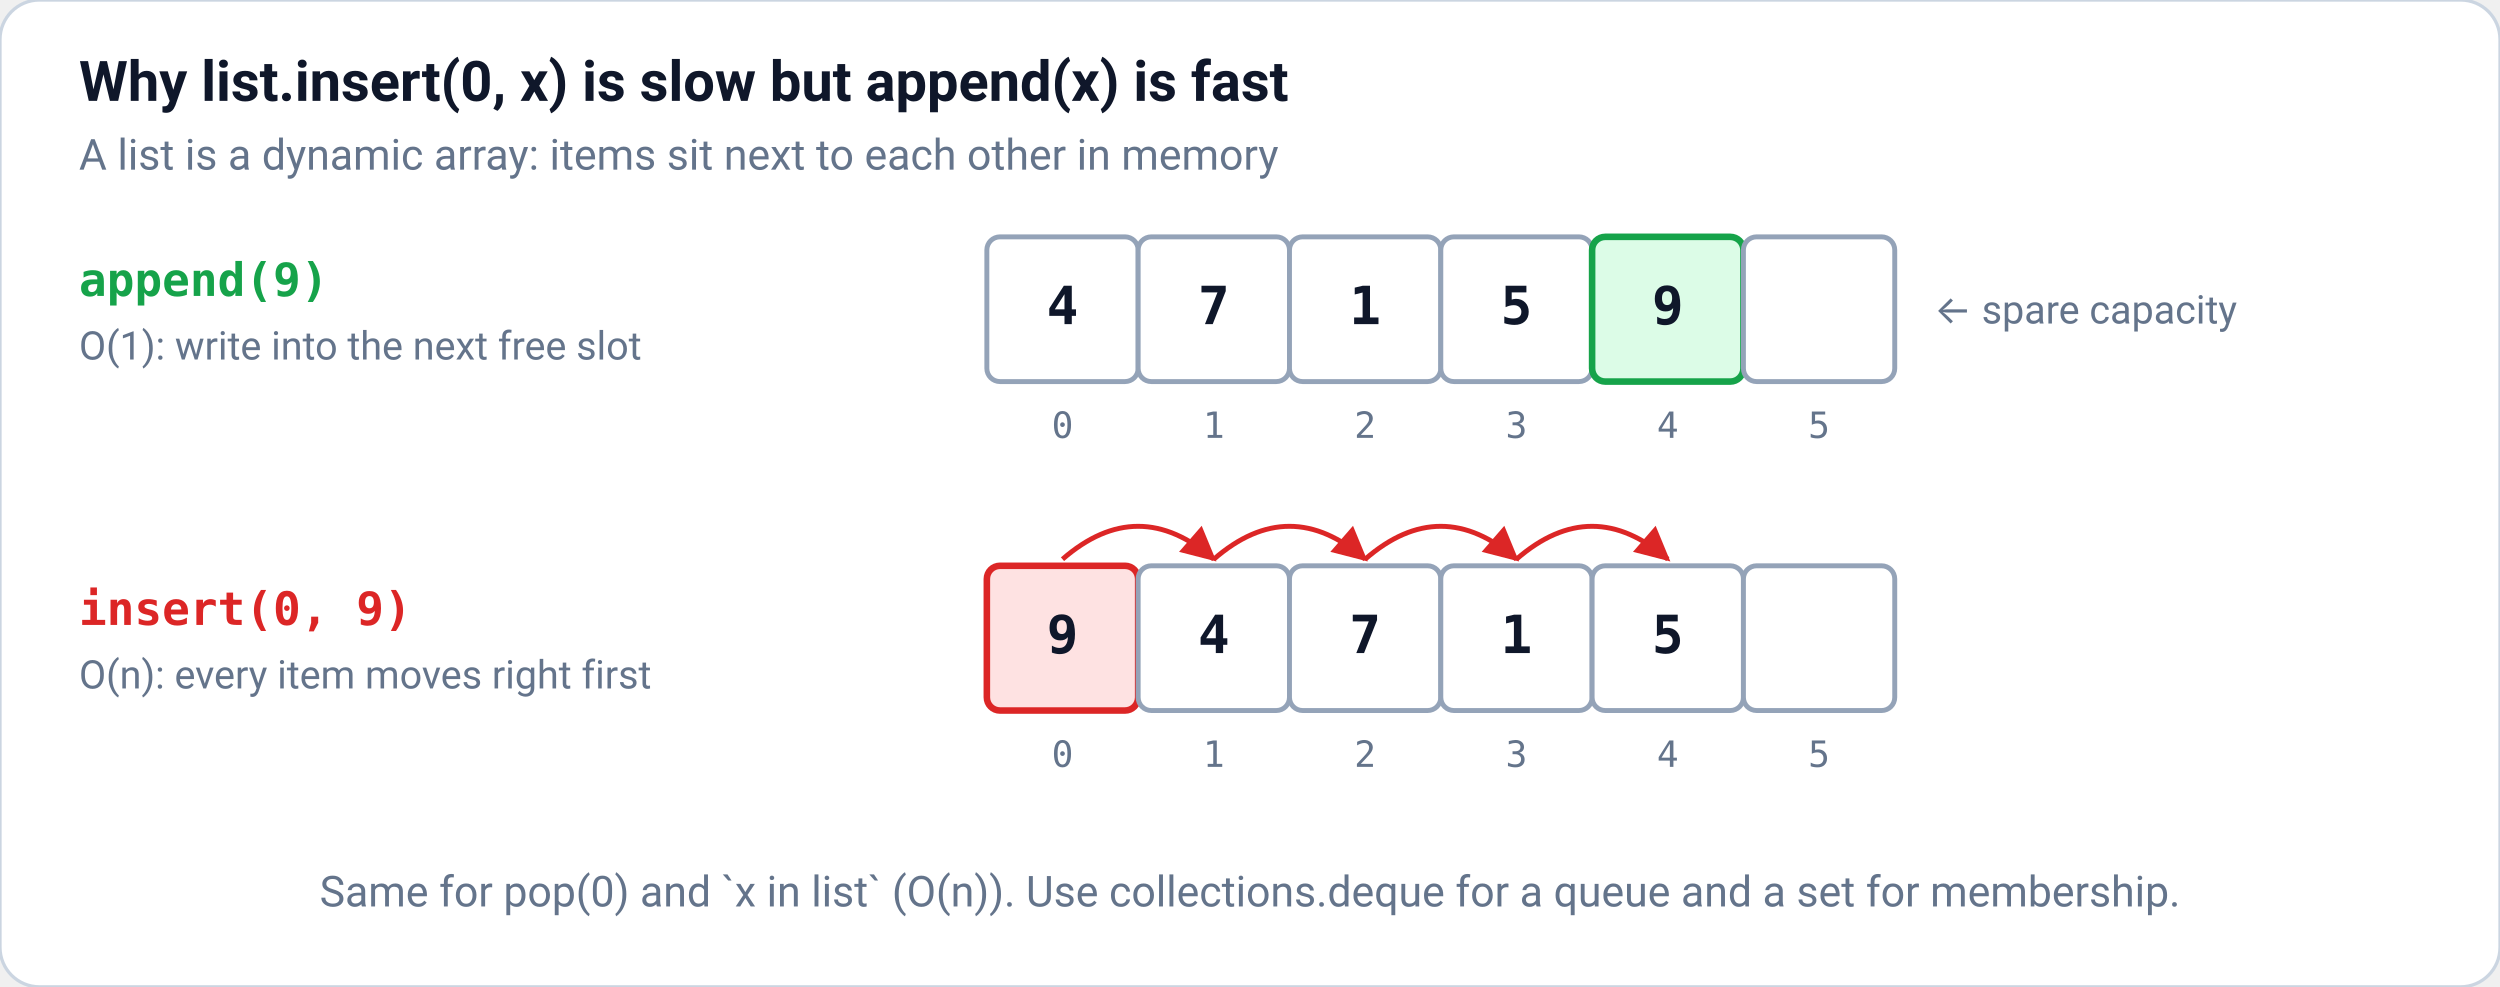
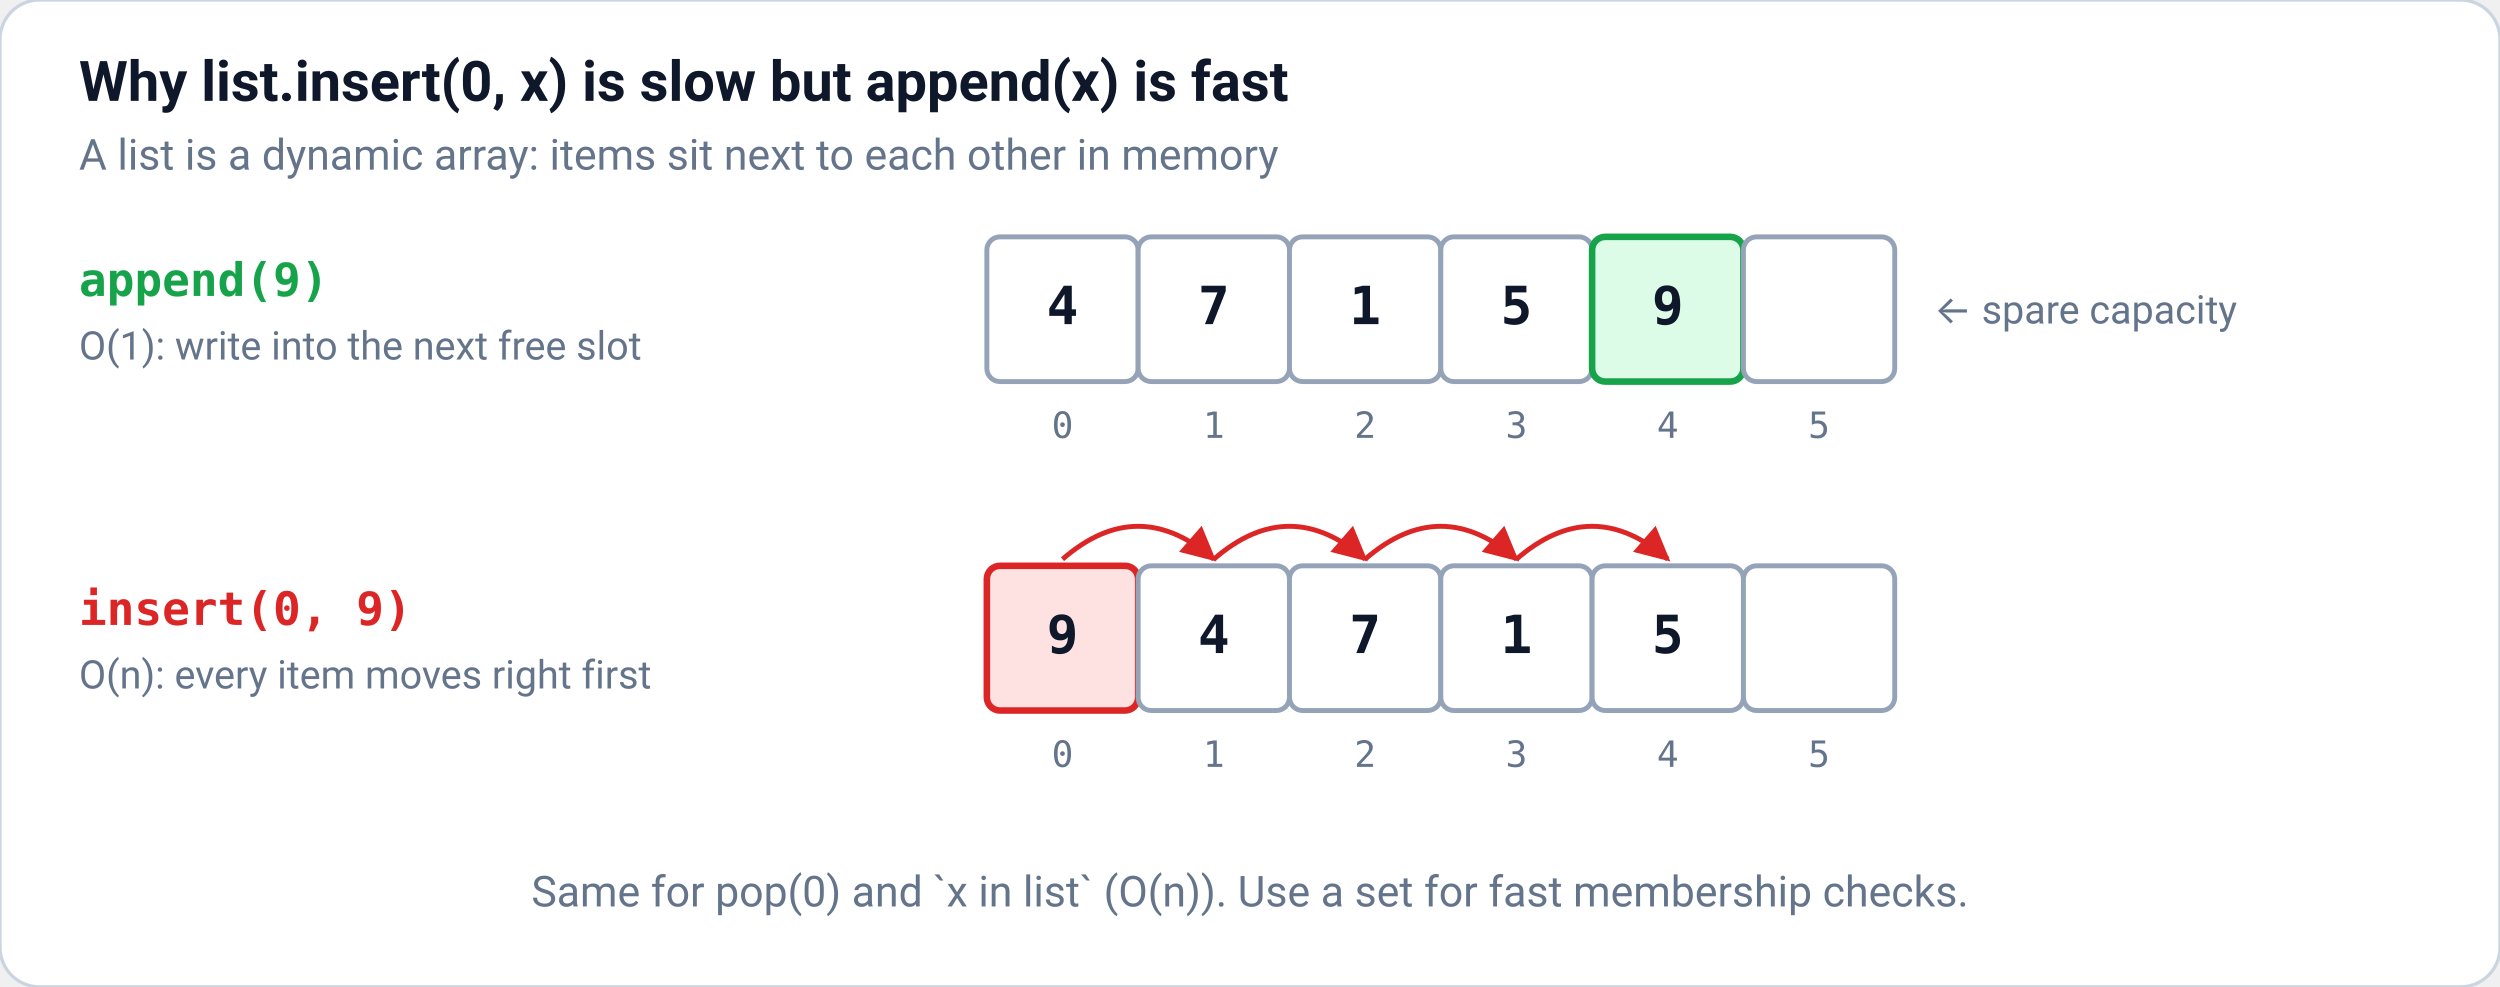
<svg xmlns="http://www.w3.org/2000/svg" viewBox="0 0 760 300" width="760" height="300" role="img" aria-labelledby="title">
  <defs>
    <marker id="adc2626" viewBox="0 0 10 10" refX="9" refY="5" markerWidth="7" markerHeight="7" orient="auto-start-reverse">
      <path d="M0,0 L10,5 L0,10 z" fill="#dc2626" />
    </marker>
    <marker id="sdc2626" viewBox="0 0 10 10" refX="9" refY="5" markerWidth="7" markerHeight="7" orient="auto-start-reverse">
      <path d="M0,0 L10,5 L0,10 z" fill="#dc2626" />
    </marker>
  </defs>
  <rect x="0" y="0" width="760" height="300" rx="12" fill="#ffffff" stroke="#cbd5e1" />
  <text x="24" y="26" font-family="ui-sans-serif, system-ui, -apple-system, 'Segoe UI', Roboto, 'Noto Sans', sans-serif" font-size="17" font-weight="700" text-anchor="start" dominant-baseline="middle" fill="#0f172a">Why list.insert(0, x) is slow but append(x) is fast</text>
  <text x="24" y="48" font-family="ui-sans-serif, system-ui, -apple-system, 'Segoe UI', Roboto, 'Noto Sans', sans-serif" font-size="13" font-weight="400" text-anchor="start" dominant-baseline="middle" fill="#64748b">A list is a dynamic array: items sit next to each other in memory</text>
  <text x="24" y="86" font-family="ui-monospace, SFMono-Regular, Menlo, Consolas, monospace" font-size="14" font-weight="700" text-anchor="start" dominant-baseline="middle" fill="#16a34a">append(9)</text>
  <text x="24" y="106" font-family="ui-sans-serif, system-ui, -apple-system, 'Segoe UI', Roboto, 'Noto Sans', sans-serif" font-size="12" font-weight="400" text-anchor="start" dominant-baseline="middle" fill="#64748b">O(1): write into the next free slot</text>
  <rect x="300" y="72" width="46" height="44" rx="4" fill="#ffffff" stroke="#94a3b8" stroke-width="1.5" />
  <text x="323.0" y="94.0" font-family="ui-monospace, SFMono-Regular, Menlo, Consolas, monospace" font-size="16" font-weight="600" text-anchor="middle" dominant-baseline="middle" fill="#0f172a">4</text>
  <text x="323.0" y="130" font-family="ui-monospace, SFMono-Regular, Menlo, Consolas, monospace" font-size="11" font-weight="400" text-anchor="middle" dominant-baseline="middle" fill="#64748b">0</text>
  <rect x="346" y="72" width="46" height="44" rx="4" fill="#ffffff" stroke="#94a3b8" stroke-width="1.5" />
  <text x="369.0" y="94.0" font-family="ui-monospace, SFMono-Regular, Menlo, Consolas, monospace" font-size="16" font-weight="600" text-anchor="middle" dominant-baseline="middle" fill="#0f172a">7</text>
  <text x="369.0" y="130" font-family="ui-monospace, SFMono-Regular, Menlo, Consolas, monospace" font-size="11" font-weight="400" text-anchor="middle" dominant-baseline="middle" fill="#64748b">1</text>
  <rect x="392" y="72" width="46" height="44" rx="4" fill="#ffffff" stroke="#94a3b8" stroke-width="1.5" />
  <text x="415.0" y="94.0" font-family="ui-monospace, SFMono-Regular, Menlo, Consolas, monospace" font-size="16" font-weight="600" text-anchor="middle" dominant-baseline="middle" fill="#0f172a">1</text>
  <text x="415.0" y="130" font-family="ui-monospace, SFMono-Regular, Menlo, Consolas, monospace" font-size="11" font-weight="400" text-anchor="middle" dominant-baseline="middle" fill="#64748b">2</text>
  <rect x="438" y="72" width="46" height="44" rx="4" fill="#ffffff" stroke="#94a3b8" stroke-width="1.5" />
  <text x="461.0" y="94.0" font-family="ui-monospace, SFMono-Regular, Menlo, Consolas, monospace" font-size="16" font-weight="600" text-anchor="middle" dominant-baseline="middle" fill="#0f172a">5</text>
  <text x="461.0" y="130" font-family="ui-monospace, SFMono-Regular, Menlo, Consolas, monospace" font-size="11" font-weight="400" text-anchor="middle" dominant-baseline="middle" fill="#64748b">3</text>
  <rect x="484" y="72" width="46" height="44" rx="4" fill="#dcfce7" stroke="#16a34a" stroke-width="2" />
  <text x="507.0" y="94.0" font-family="ui-monospace, SFMono-Regular, Menlo, Consolas, monospace" font-size="16" font-weight="600" text-anchor="middle" dominant-baseline="middle" fill="#0f172a">9</text>
  <text x="507.0" y="130" font-family="ui-monospace, SFMono-Regular, Menlo, Consolas, monospace" font-size="11" font-weight="400" text-anchor="middle" dominant-baseline="middle" fill="#64748b">4</text>
  <rect x="530" y="72" width="46" height="44" rx="4" fill="#ffffff" stroke="#94a3b8" stroke-width="1.5" />
  <text x="553.0" y="94.0" font-family="ui-monospace, SFMono-Regular, Menlo, Consolas, monospace" font-size="16" font-weight="600" text-anchor="middle" dominant-baseline="middle" fill="#0f172a" />
  <text x="553.0" y="130" font-family="ui-monospace, SFMono-Regular, Menlo, Consolas, monospace" font-size="11" font-weight="400" text-anchor="middle" dominant-baseline="middle" fill="#64748b">5</text>
  <text x="588" y="94" font-family="ui-sans-serif, system-ui, -apple-system, 'Segoe UI', Roboto, 'Noto Sans', sans-serif" font-size="12" font-weight="400" text-anchor="start" dominant-baseline="middle" fill="#64748b">← spare capacity</text>
  <text x="24" y="186" font-family="ui-monospace, SFMono-Regular, Menlo, Consolas, monospace" font-size="14" font-weight="700" text-anchor="start" dominant-baseline="middle" fill="#dc2626">insert(0, 9)</text>
  <text x="24" y="206" font-family="ui-sans-serif, system-ui, -apple-system, 'Segoe UI', Roboto, 'Noto Sans', sans-serif" font-size="12" font-weight="400" text-anchor="start" dominant-baseline="middle" fill="#64748b">O(n): every item moves right first</text>
  <rect x="300" y="172" width="46" height="44" rx="4" fill="#fee2e2" stroke="#dc2626" stroke-width="2" />
  <text x="323.0" y="194.0" font-family="ui-monospace, SFMono-Regular, Menlo, Consolas, monospace" font-size="16" font-weight="600" text-anchor="middle" dominant-baseline="middle" fill="#0f172a">9</text>
  <text x="323.0" y="230" font-family="ui-monospace, SFMono-Regular, Menlo, Consolas, monospace" font-size="11" font-weight="400" text-anchor="middle" dominant-baseline="middle" fill="#64748b">0</text>
  <rect x="346" y="172" width="46" height="44" rx="4" fill="#ffffff" stroke="#94a3b8" stroke-width="1.5" />
  <text x="369.0" y="194.0" font-family="ui-monospace, SFMono-Regular, Menlo, Consolas, monospace" font-size="16" font-weight="600" text-anchor="middle" dominant-baseline="middle" fill="#0f172a">4</text>
  <text x="369.0" y="230" font-family="ui-monospace, SFMono-Regular, Menlo, Consolas, monospace" font-size="11" font-weight="400" text-anchor="middle" dominant-baseline="middle" fill="#64748b">1</text>
  <rect x="392" y="172" width="46" height="44" rx="4" fill="#ffffff" stroke="#94a3b8" stroke-width="1.5" />
  <text x="415.0" y="194.0" font-family="ui-monospace, SFMono-Regular, Menlo, Consolas, monospace" font-size="16" font-weight="600" text-anchor="middle" dominant-baseline="middle" fill="#0f172a">7</text>
  <text x="415.0" y="230" font-family="ui-monospace, SFMono-Regular, Menlo, Consolas, monospace" font-size="11" font-weight="400" text-anchor="middle" dominant-baseline="middle" fill="#64748b">2</text>
  <rect x="438" y="172" width="46" height="44" rx="4" fill="#ffffff" stroke="#94a3b8" stroke-width="1.5" />
  <text x="461.0" y="194.0" font-family="ui-monospace, SFMono-Regular, Menlo, Consolas, monospace" font-size="16" font-weight="600" text-anchor="middle" dominant-baseline="middle" fill="#0f172a">1</text>
  <text x="461.0" y="230" font-family="ui-monospace, SFMono-Regular, Menlo, Consolas, monospace" font-size="11" font-weight="400" text-anchor="middle" dominant-baseline="middle" fill="#64748b">3</text>
  <rect x="484" y="172" width="46" height="44" rx="4" fill="#ffffff" stroke="#94a3b8" stroke-width="1.5" />
  <text x="507.0" y="194.0" font-family="ui-monospace, SFMono-Regular, Menlo, Consolas, monospace" font-size="16" font-weight="600" text-anchor="middle" dominant-baseline="middle" fill="#0f172a">5</text>
  <text x="507.0" y="230" font-family="ui-monospace, SFMono-Regular, Menlo, Consolas, monospace" font-size="11" font-weight="400" text-anchor="middle" dominant-baseline="middle" fill="#64748b">4</text>
  <rect x="530" y="172" width="46" height="44" rx="4" fill="#ffffff" stroke="#94a3b8" stroke-width="1.5" />
  <text x="553.0" y="194.0" font-family="ui-monospace, SFMono-Regular, Menlo, Consolas, monospace" font-size="16" font-weight="600" text-anchor="middle" dominant-baseline="middle" fill="#0f172a" />
  <text x="553.0" y="230" font-family="ui-monospace, SFMono-Regular, Menlo, Consolas, monospace" font-size="11" font-weight="400" text-anchor="middle" dominant-baseline="middle" fill="#64748b">5</text>
  <path d="M323,170 Q346,150 369,170" fill="none" stroke="#dc2626" stroke-width="1.5" marker-end="url(#adc2626)" />
  <path d="M369,170 Q392,150 415,170" fill="none" stroke="#dc2626" stroke-width="1.5" marker-end="url(#adc2626)" />
  <path d="M415,170 Q438,150 461,170" fill="none" stroke="#dc2626" stroke-width="1.5" marker-end="url(#adc2626)" />
  <path d="M461,170 Q484,150 507,170" fill="none" stroke="#dc2626" stroke-width="1.5" marker-end="url(#adc2626)" />
-   <text x="380.0" y="272" font-family="ui-sans-serif, system-ui, -apple-system, 'Segoe UI', Roboto, 'Noto Sans', sans-serif" font-size="13" font-weight="400" text-anchor="middle" dominant-baseline="middle" fill="#64748b">Same for pop(0) and `x in list` (O(n)). Use collections.deque for a queue and a set for membership.</text>
+   <text x="380.0" y="272" font-family="ui-sans-serif, system-ui, -apple-system, 'Segoe UI', Roboto, 'Noto Sans', sans-serif" font-size="13" font-weight="400" text-anchor="middle" dominant-baseline="middle" fill="#64748b">Same for pop(0) and `x in list` (O(n)). Use a set for fast membership checks.</text>
</svg>
